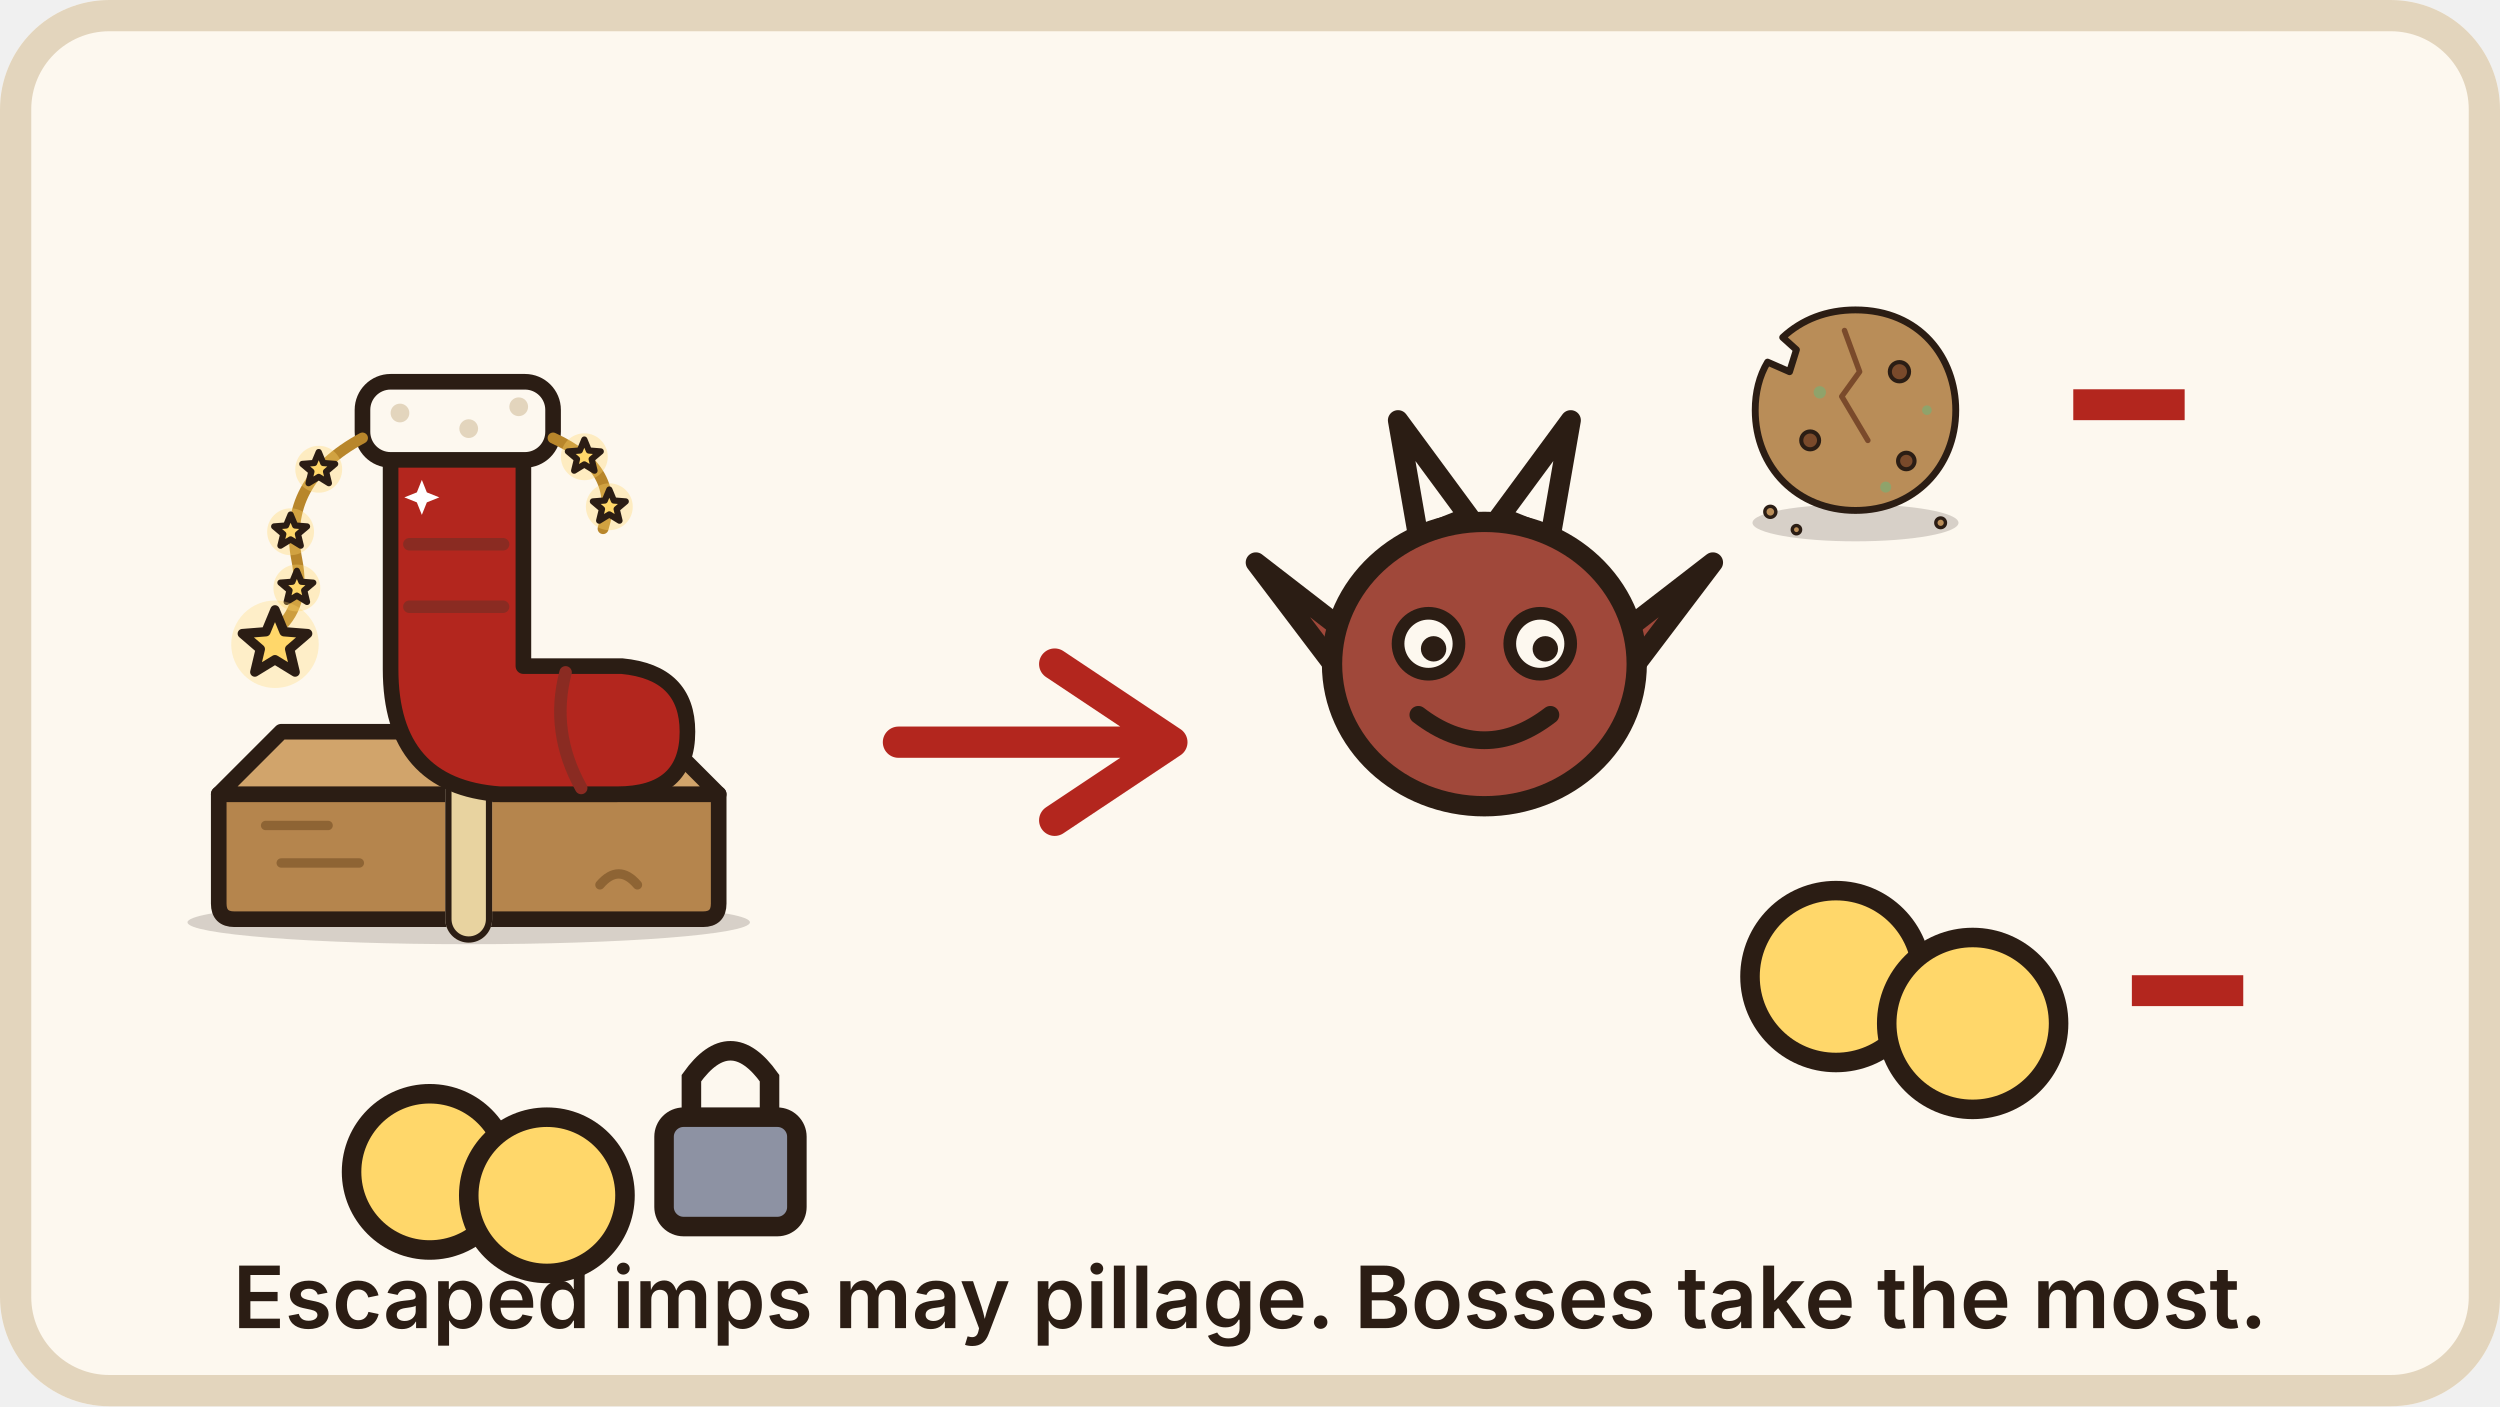
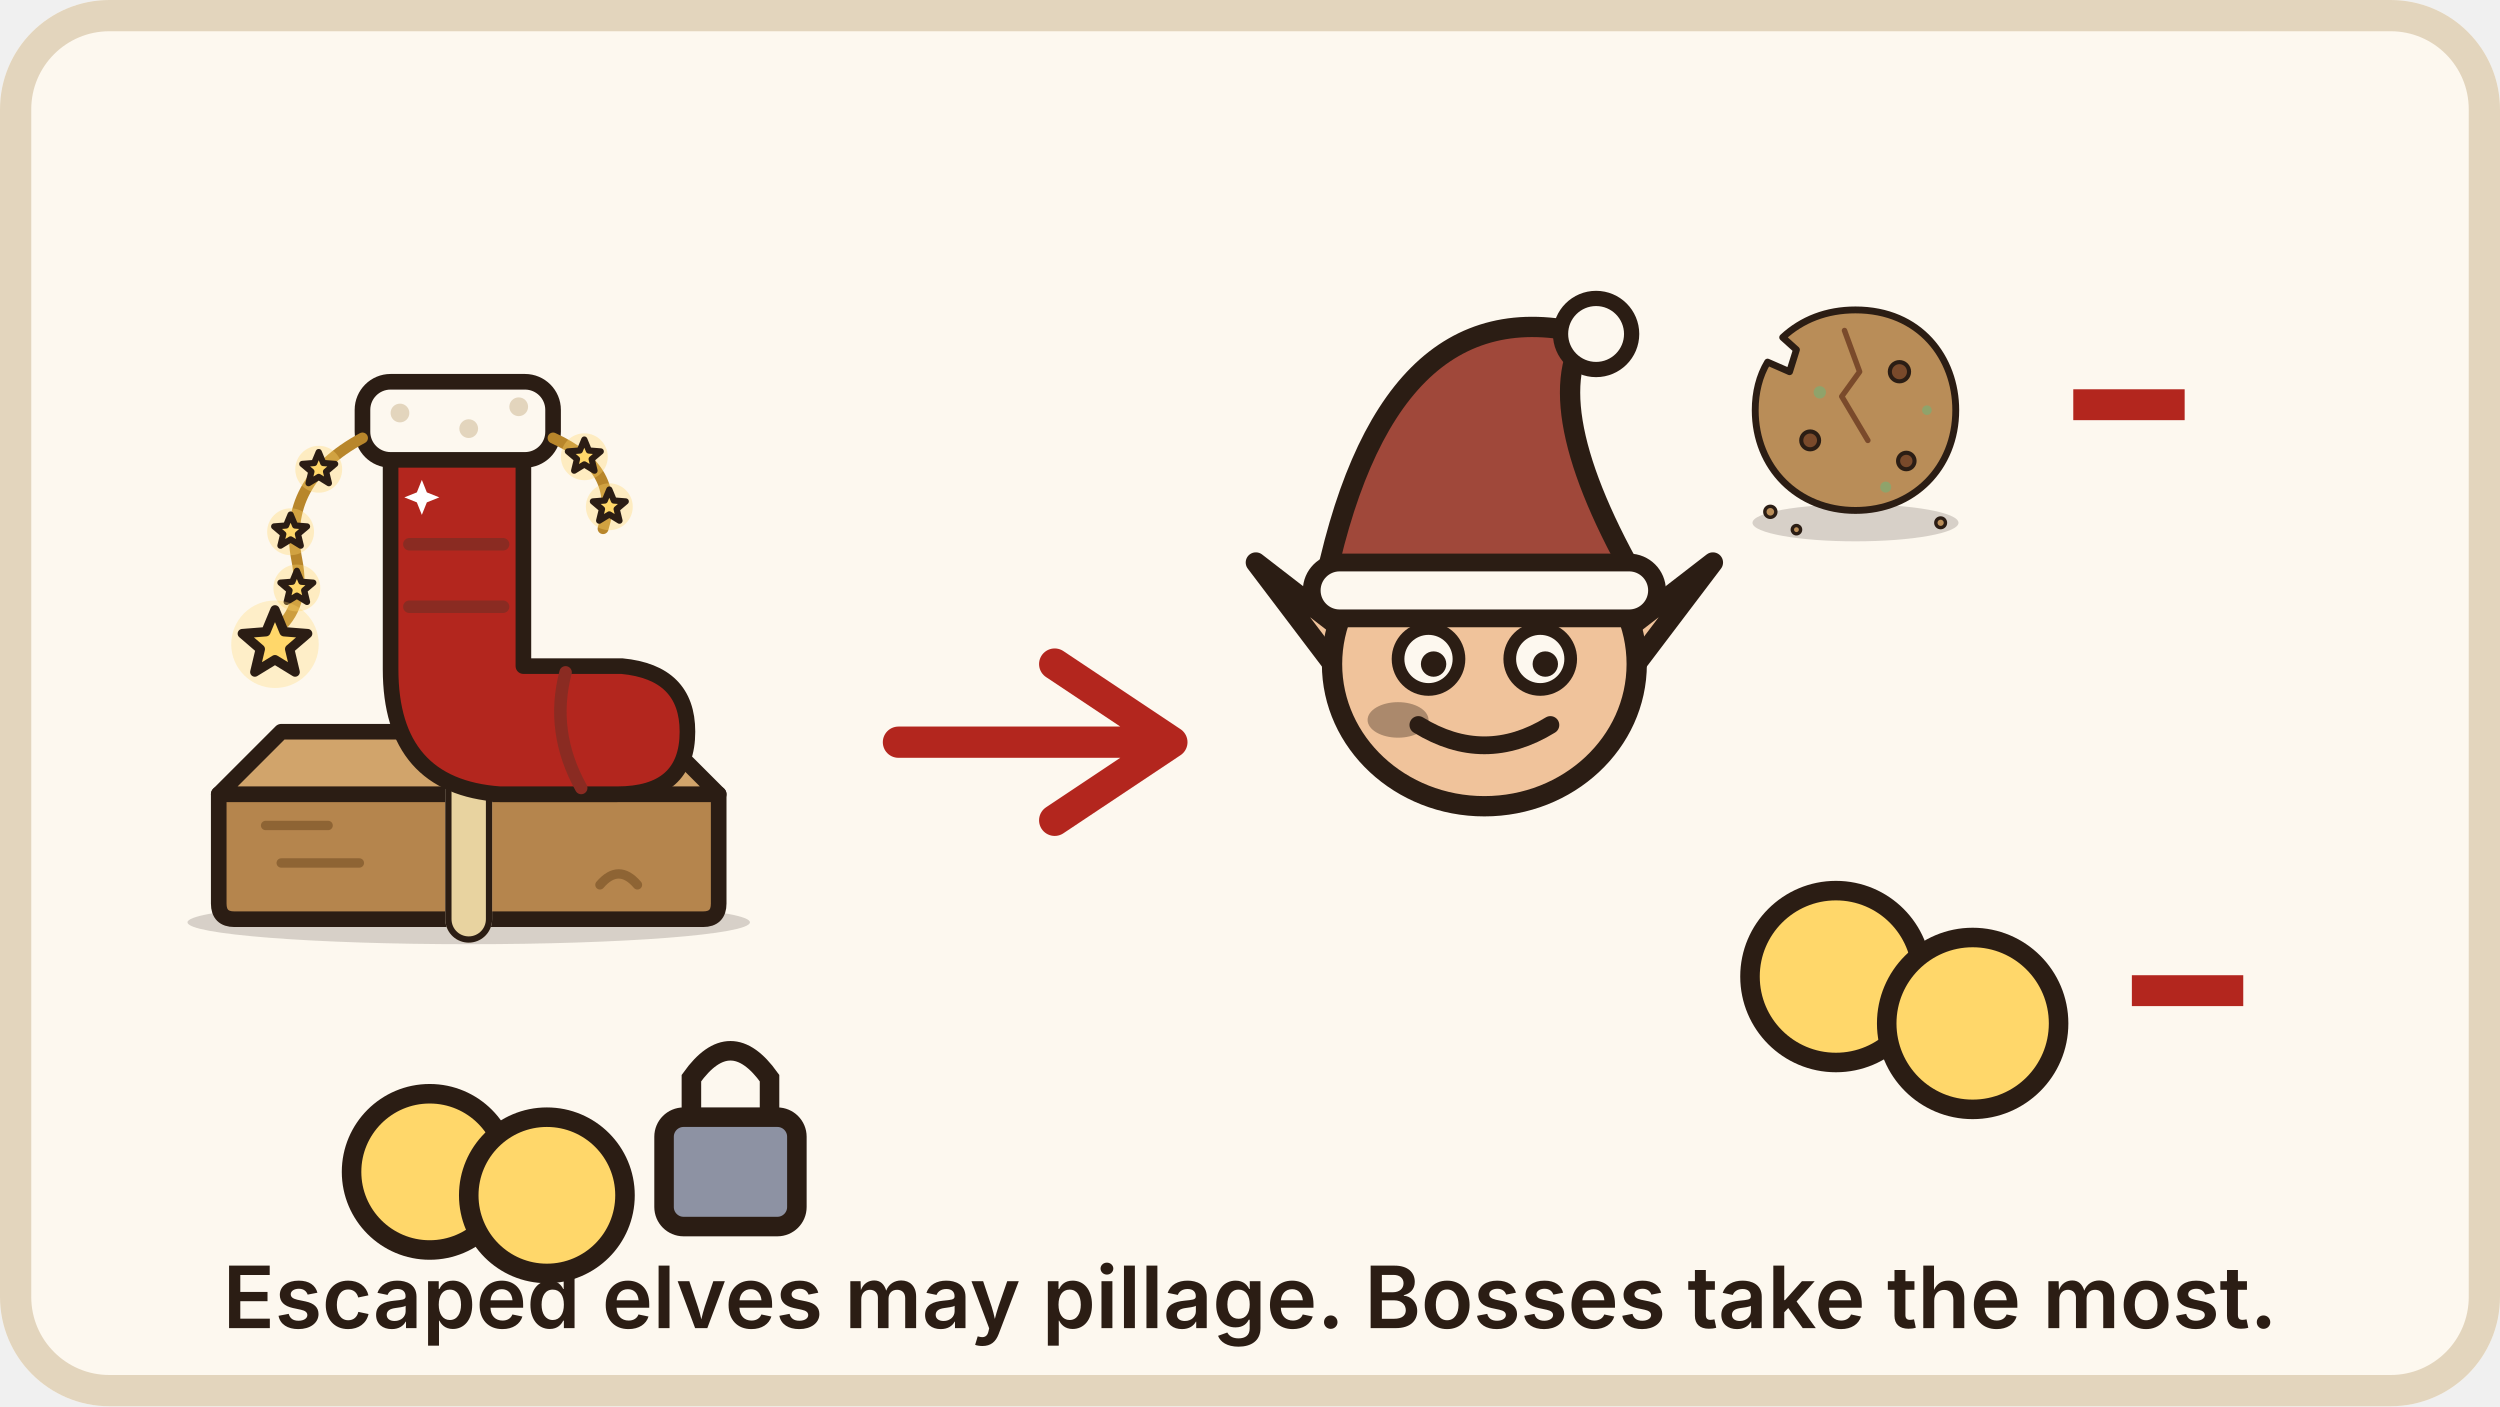
- <svg xmlns="http://www.w3.org/2000/svg" viewBox="0 0 640 360" width="640" height="360" role="img" aria-label="How to play, pillage: an escaping imp running off with a cookie and gold coins, red minus signs, a padlock on a small pile of coins it could not take">
+ <svg xmlns="http://www.w3.org/2000/svg" viewBox="0 0 640 360" width="640" height="360" role="img" aria-label="How to play, pillage: an escaping elf running off with a cookie and gold coins, red minus signs, a padlock on a small pile of coins it could not take">
  <g>
    <rect x="0" y="0" width="640" height="360" rx="28" fill="#fdf8ef" />
    <g>
      <g transform="translate(20 90) scale(0.3333)">
        <g transform="translate(300 340) scale(1.2) translate(-300 -340)">
          <g>
            <g>
              <ellipse cx="300" cy="422" rx="180" ry="14" fill="#2b1d14" opacity="0.18" />
              <path d="M140 340 L140 410 Q140 420 150 420 L450 420 Q460 420 460 410 L460 340 Z" fill="#b5854d" stroke="#2b1d14" stroke-width="10" stroke-linejoin="round" stroke-linecap="round" />
              <path d="M140 340 L180 300 L420 300 L460 340 Z" fill="#d1a46b" stroke="#2b1d14" stroke-width="10" stroke-linejoin="round" stroke-linecap="round" />
            </g>
            <path d="M300 300 L300 420" fill="none" stroke="#e3d5bd" stroke-width="30" stroke-linejoin="round" stroke-linecap="round" />
            <path d="M300 300 L300 420" fill="none" stroke="#2b1d14" stroke-width="30" stroke-linejoin="round" stroke-linecap="round" />
            <path d="M300 300 L300 420" fill="none" stroke="#e8d3a0" stroke-width="22" stroke-linejoin="round" stroke-linecap="round" />
            <path d="M170 360 L210 360 M180 384 L230 384" fill="none" stroke="#8e6434" stroke-width="6" stroke-linejoin="round" stroke-linecap="round" />
            <path d="M384 398 q12 -14 24 0" fill="none" stroke="#8e6434" stroke-width="6" stroke-linejoin="round" stroke-linecap="round" />
          </g>
        </g>
        <g transform="translate(300 340) scale(1.2) translate(-300 -340)">
          <g>
            <path d="M250 110 L250 260 Q250 335 320 340 L395 340 Q440 340 440 300 Q440 262 398 258 L335 258 L335 110 Z" fill="#b3261e" stroke="#2b1d14" stroke-width="10" stroke-linejoin="round" stroke-linecap="round" />
            <path d="M262 180 L322 180 M262 220 L322 220" fill="none" stroke="#8a2b22" stroke-width="8" stroke-linejoin="round" stroke-linecap="round" />
            <path d="M362 262 Q352 300 372 336" fill="none" stroke="#8a2b22" stroke-width="8" stroke-linejoin="round" stroke-linecap="round" />
            <rect x="232" y="76" width="122" height="50" rx="18" fill="#fdf8ef" stroke="#2b1d14" stroke-width="10" stroke-linejoin="round" stroke-linecap="round" />
            <circle cx="256" cy="96" r="6" fill="#e3d5bd" />
            <circle cx="300" cy="106" r="6" fill="#e3d5bd" />
            <circle cx="332" cy="92" r="6" fill="#e3d5bd" />
            <path d="M232 112 Q180 140 190 190 Q196 220 176 236" fill="none" stroke="#b8862b" stroke-width="7" stroke-linejoin="round" stroke-linecap="round" />
            <path d="M354 112 Q398 132 386 170" fill="none" stroke="#b8862b" stroke-width="7" stroke-linejoin="round" stroke-linecap="round" />
            <g>
              <circle cx="204" cy="132" r="15" fill="#ffd76a" opacity="0.35" />
              <polygon points="204,121 206.9,128 214.5,128.6 208.7,133.5 210.5,140.9 204,136.9 197.5,140.9 199.3,133.5 193.5,128.6 201.1,128" fill="#ffd76a" stroke="#2b1d14" stroke-width="4" stroke-linejoin="round" stroke-linecap="round" />
            </g>
            <g>
              <circle cx="186" cy="172" r="15" fill="#ffd76a" opacity="0.35" />
              <polygon points="186,161 188.9,168 196.5,168.6 190.7,173.5 192.5,180.9 186,176.9 179.5,180.9 181.3,173.5 175.5,168.6 183.1,168" fill="#ffd76a" stroke="#2b1d14" stroke-width="4" stroke-linejoin="round" stroke-linecap="round" />
            </g>
            <g>
              <circle cx="190" cy="208" r="15" fill="#ffd76a" opacity="0.35" />
              <polygon points="190,197 192.9,204 200.5,204.6 194.7,209.5 196.5,216.9 190,212.9 183.5,216.9 185.3,209.5 179.5,204.6 187.1,204" fill="#ffd76a" stroke="#2b1d14" stroke-width="4" stroke-linejoin="round" stroke-linecap="round" />
            </g>
            <g>
              <circle cx="374" cy="124" r="15" fill="#ffd76a" opacity="0.35" />
              <polygon points="374,113 376.9,120 384.5,120.6 378.7,125.5 380.5,132.9 374,128.9 367.5,132.9 369.3,125.5 363.5,120.6 371.1,120" fill="#ffd76a" stroke="#2b1d14" stroke-width="4" stroke-linejoin="round" stroke-linecap="round" />
            </g>
            <g>
              <circle cx="390" cy="156" r="15" fill="#ffd76a" opacity="0.35" />
              <polygon points="390,145 392.9,152 400.5,152.6 394.7,157.5 396.5,164.9 390,160.9 383.5,164.9 385.3,157.5 379.5,152.6 387.1,152" fill="#ffd76a" stroke="#2b1d14" stroke-width="4" stroke-linejoin="round" stroke-linecap="round" />
            </g>
            <circle cx="176" cy="244" r="28" fill="#ffd76a" opacity="0.3" />
            <polygon points="176,222 181.8,236 196.9,237.2 185.4,247.1 188.9,261.8 176,253.9 163.1,261.8 166.6,247.1 155.1,237.2 170.2,236" fill="#ffd76a" stroke="#2b1d14" stroke-width="6" stroke-linejoin="round" stroke-linecap="round" />
            <path d="M270 138.8 L273.2 146.8 L281.2 150 L273.2 153.2 L270 161.2 L266.8 153.2 L258.8 150 L266.8 146.8 Z" fill="#ffffff" />
          </g>
        </g>
      </g>
      <path d="M230 190 L300 190 M270 170 L300 190 L270 210" fill="none" stroke="#b3261e" stroke-width="8" stroke-linejoin="round" stroke-linecap="round" />
      <g transform="translate(380 170) scale(0.65)">
-         <path d="M-46 -6 L-90 -40 L-40 26 Z M46 -6 L90 -40 L40 26 Z" fill="#a0483a" stroke="#2b1d14" stroke-width="8" stroke-linejoin="round" stroke-linecap="round" />
-         <path d="M-26 -50 L-34 -96 L-6 -58 Z M26 -50 L34 -96 L6 -58 Z" fill="#fdf8ef" stroke="#2b1d14" stroke-width="8" stroke-linejoin="round" stroke-linecap="round" />
-         <ellipse cx="0" cy="0" rx="60" ry="56" fill="#a0483a" stroke="#2b1d14" stroke-width="8" stroke-linejoin="round" stroke-linecap="round" />
-         <circle cx="-22" cy="-8" r="12" fill="#fdf8ef" stroke="#2b1d14" stroke-width="5" stroke-linejoin="round" stroke-linecap="round" />
-         <circle cx="22" cy="-8" r="12" fill="#fdf8ef" stroke="#2b1d14" stroke-width="5" stroke-linejoin="round" stroke-linecap="round" />
-         <circle cx="-20" cy="-6" r="5" fill="#2b1d14" />
-         <circle cx="24" cy="-6" r="5" fill="#2b1d14" />
-         <path d="M-26 20 Q0 40 26 20" fill="none" stroke="#2b1d14" stroke-width="7" stroke-linejoin="round" stroke-linecap="round" />
+         <path d="M-46 -6 L-90 -40 L-40 26 Z M46 -6 L90 -40 L40 26 Z" fill="#f0c39b" stroke="#2b1d14" stroke-width="8" stroke-linejoin="round" stroke-linecap="round" />
+         <ellipse cx="0" cy="0" rx="60" ry="56" fill="#f0c39b" stroke="#2b1d14" stroke-width="8" stroke-linejoin="round" stroke-linecap="round" />
+         <path d="M-64 -26 Q-40 -150 40 -130 Q20 -100 64 -26 Z" fill="#a0483a" stroke="#2b1d14" stroke-width="8" stroke-linejoin="round" stroke-linecap="round" />
+         <circle cx="44" cy="-130" r="14" fill="#fdf8ef" stroke="#2b1d14" stroke-width="6" stroke-linejoin="round" stroke-linecap="round" />
+         <rect x="-68" y="-40" width="136" height="22" rx="11" fill="#fdf8ef" stroke="#2b1d14" stroke-width="7" stroke-linejoin="round" stroke-linecap="round" />
+         <circle cx="-22" cy="-2" r="12" fill="#fdf8ef" stroke="#2b1d14" stroke-width="5" stroke-linejoin="round" stroke-linecap="round" />
+         <circle cx="22" cy="-2" r="12" fill="#fdf8ef" stroke="#2b1d14" stroke-width="5" stroke-linejoin="round" stroke-linecap="round" />
+         <circle cx="-20" cy="0" r="5" fill="#2b1d14" />
+         <circle cx="24" cy="0" r="5" fill="#2b1d14" />
+         <ellipse cx="-34" cy="22" rx="12" ry="7" fill="#2b1d14" opacity="0.35" />
+         <path d="M-26 24 Q0 40 26 24" fill="none" stroke="#2b1d14" stroke-width="7" stroke-linejoin="round" stroke-linecap="round" />
      </g>
      <g transform="translate(430 60) scale(0.1758)">
        <g>
          <ellipse cx="256" cy="420" rx="150" ry="27" fill="#2b1d14" opacity="0.18" />
          <path d="M256 110 C350 110 402 180 402 256 C402 340 340 402 256 402 C172 402 110 340 110 256 C110 230 116 206 128 186 L160 200 L170 168 L150 150 C178 124 214 110 256 110 Z" fill="#b98d58" stroke="#2b1d14" stroke-width="10" stroke-linejoin="round" stroke-linecap="round" />
          <path d="M240 140 L262 200 L236 236 L274 300" fill="none" stroke="#7a4a2b" stroke-width="8" stroke-linejoin="round" stroke-linecap="round" />
          <circle cx="320" cy="200" r="14" fill="#7a4a2b" stroke="#2b1d14" stroke-width="6" stroke-linejoin="round" stroke-linecap="round" />
          <circle cx="190" cy="300" r="13" fill="#7a4a2b" stroke="#2b1d14" stroke-width="6" stroke-linejoin="round" stroke-linecap="round" />
          <circle cx="330" cy="330" r="12" fill="#7a4a2b" stroke="#2b1d14" stroke-width="6" stroke-linejoin="round" stroke-linecap="round" />
          <circle cx="204" cy="230" r="9" fill="#8fa36b" />
          <circle cx="300" cy="368" r="8" fill="#8fa36b" />
          <circle cx="360" cy="256" r="7" fill="#8fa36b" />
          <circle cx="132" cy="404" r="8" fill="#b98d58" stroke="#2b1d14" stroke-width="5" stroke-linejoin="round" stroke-linecap="round" />
          <circle cx="170" cy="430" r="6" fill="#b98d58" stroke="#2b1d14" stroke-width="5" stroke-linejoin="round" stroke-linecap="round" />
          <circle cx="380" cy="420" r="7" fill="#b98d58" stroke="#2b1d14" stroke-width="5" stroke-linejoin="round" stroke-linecap="round" />
        </g>
      </g>
      <circle cx="470" cy="250" r="22" fill="#ffd76a" stroke="#2b1d14" stroke-width="5" stroke-linejoin="round" stroke-linecap="round" />
      <circle cx="505" cy="262" r="22" fill="#ffd76a" stroke="#2b1d14" stroke-width="5" stroke-linejoin="round" stroke-linecap="round" />
      <text x="545" y="120" text-anchor="middle" font-family="system-ui, -apple-system, 'Segoe UI', sans-serif" font-weight="800" font-size="56" fill="#b3261e">−</text>
      <text x="560" y="270" text-anchor="middle" font-family="system-ui, -apple-system, 'Segoe UI', sans-serif" font-weight="800" font-size="56" fill="#b3261e">−</text>
      <circle cx="110" cy="300" r="20" fill="#ffd76a" stroke="#2b1d14" stroke-width="5" stroke-linejoin="round" stroke-linecap="round" />
      <circle cx="140" cy="306" r="20" fill="#ffd76a" stroke="#2b1d14" stroke-width="5" stroke-linejoin="round" stroke-linecap="round" />
      <rect x="170" y="286" width="34" height="28" rx="5" fill="#8d92a3" stroke="#2b1d14" stroke-width="5" stroke-linejoin="round" stroke-linecap="round" />
      <path d="M177 286 L177 276 Q187 262 197 276 L197 286" fill="none" stroke="#2b1d14" stroke-width="5" />
-       <text x="320" y="340" text-anchor="middle" font-family="system-ui, -apple-system, 'Segoe UI', sans-serif" font-weight="600" font-size="22" fill="#2b1d14">Escaped imps may pillage. Bosses take the most.</text>
+       <text x="320" y="340" text-anchor="middle" font-family="system-ui, -apple-system, 'Segoe UI', sans-serif" font-weight="600" font-size="22" fill="#2b1d14">Escaped elves may pillage. Bosses take the most.</text>
    </g>
    <rect x="4" y="4" width="632" height="352" rx="24" fill="none" stroke="#e3d5bd" stroke-width="8" />
  </g>
</svg>
